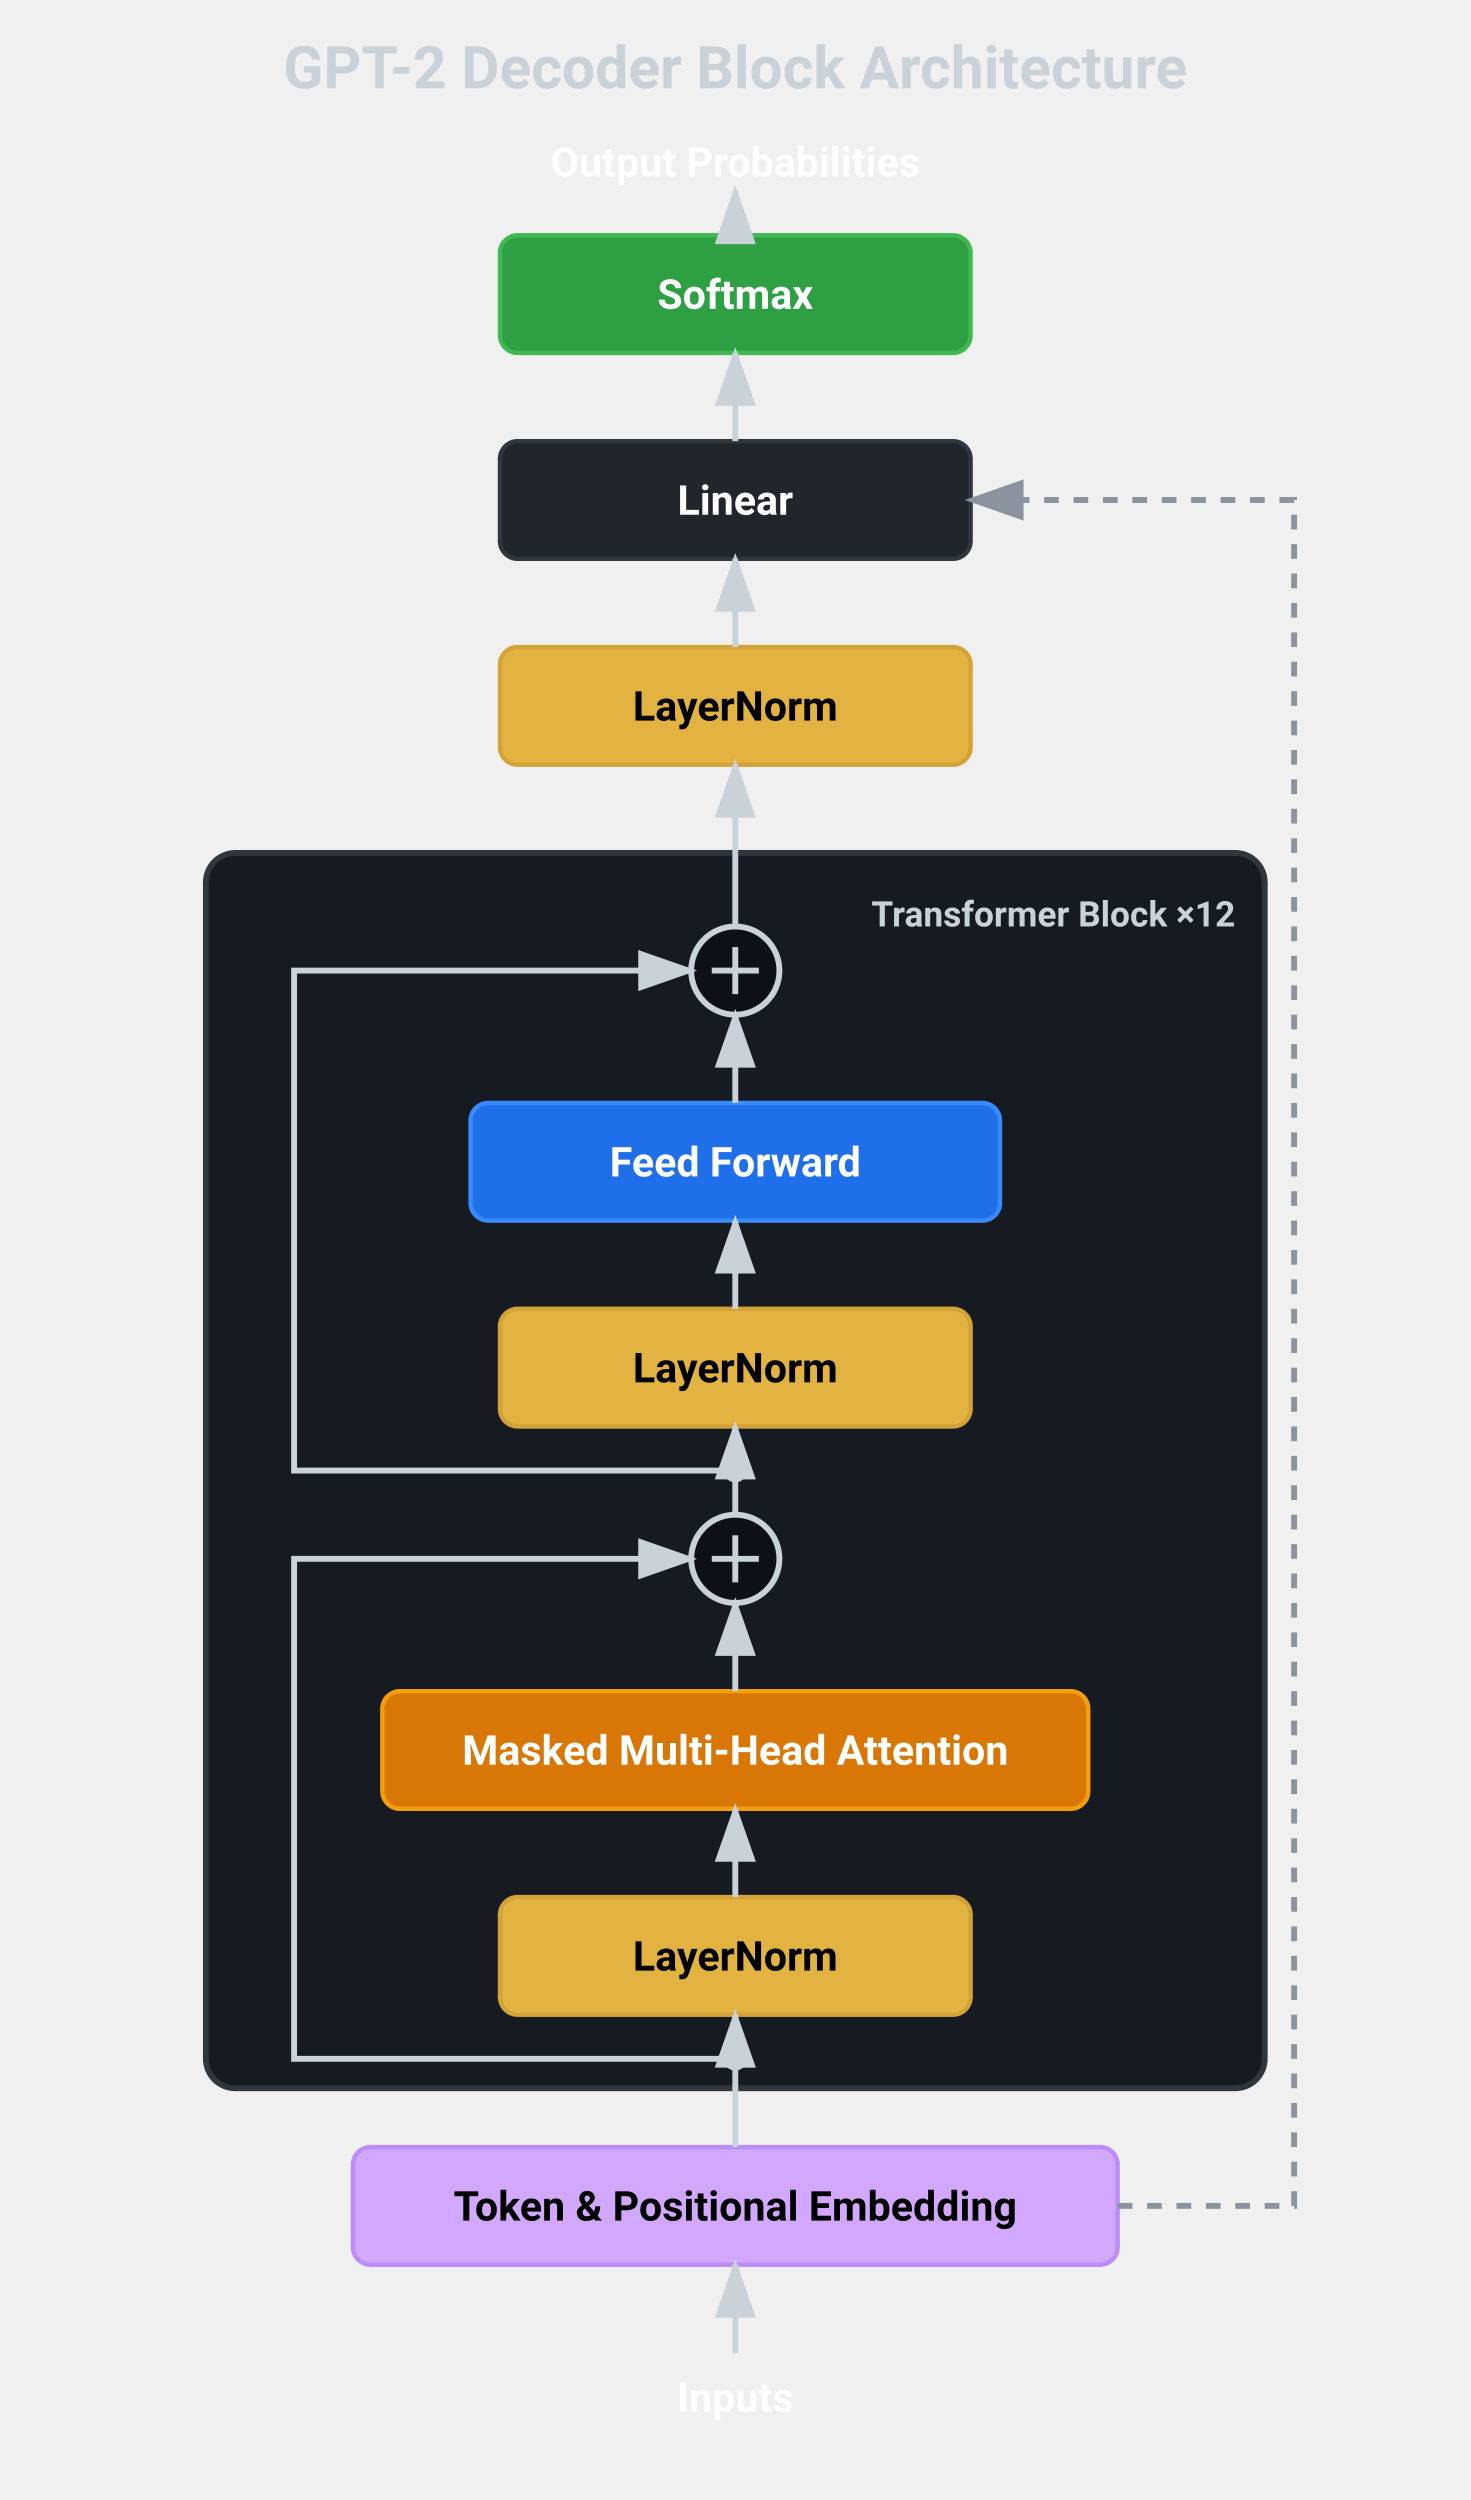
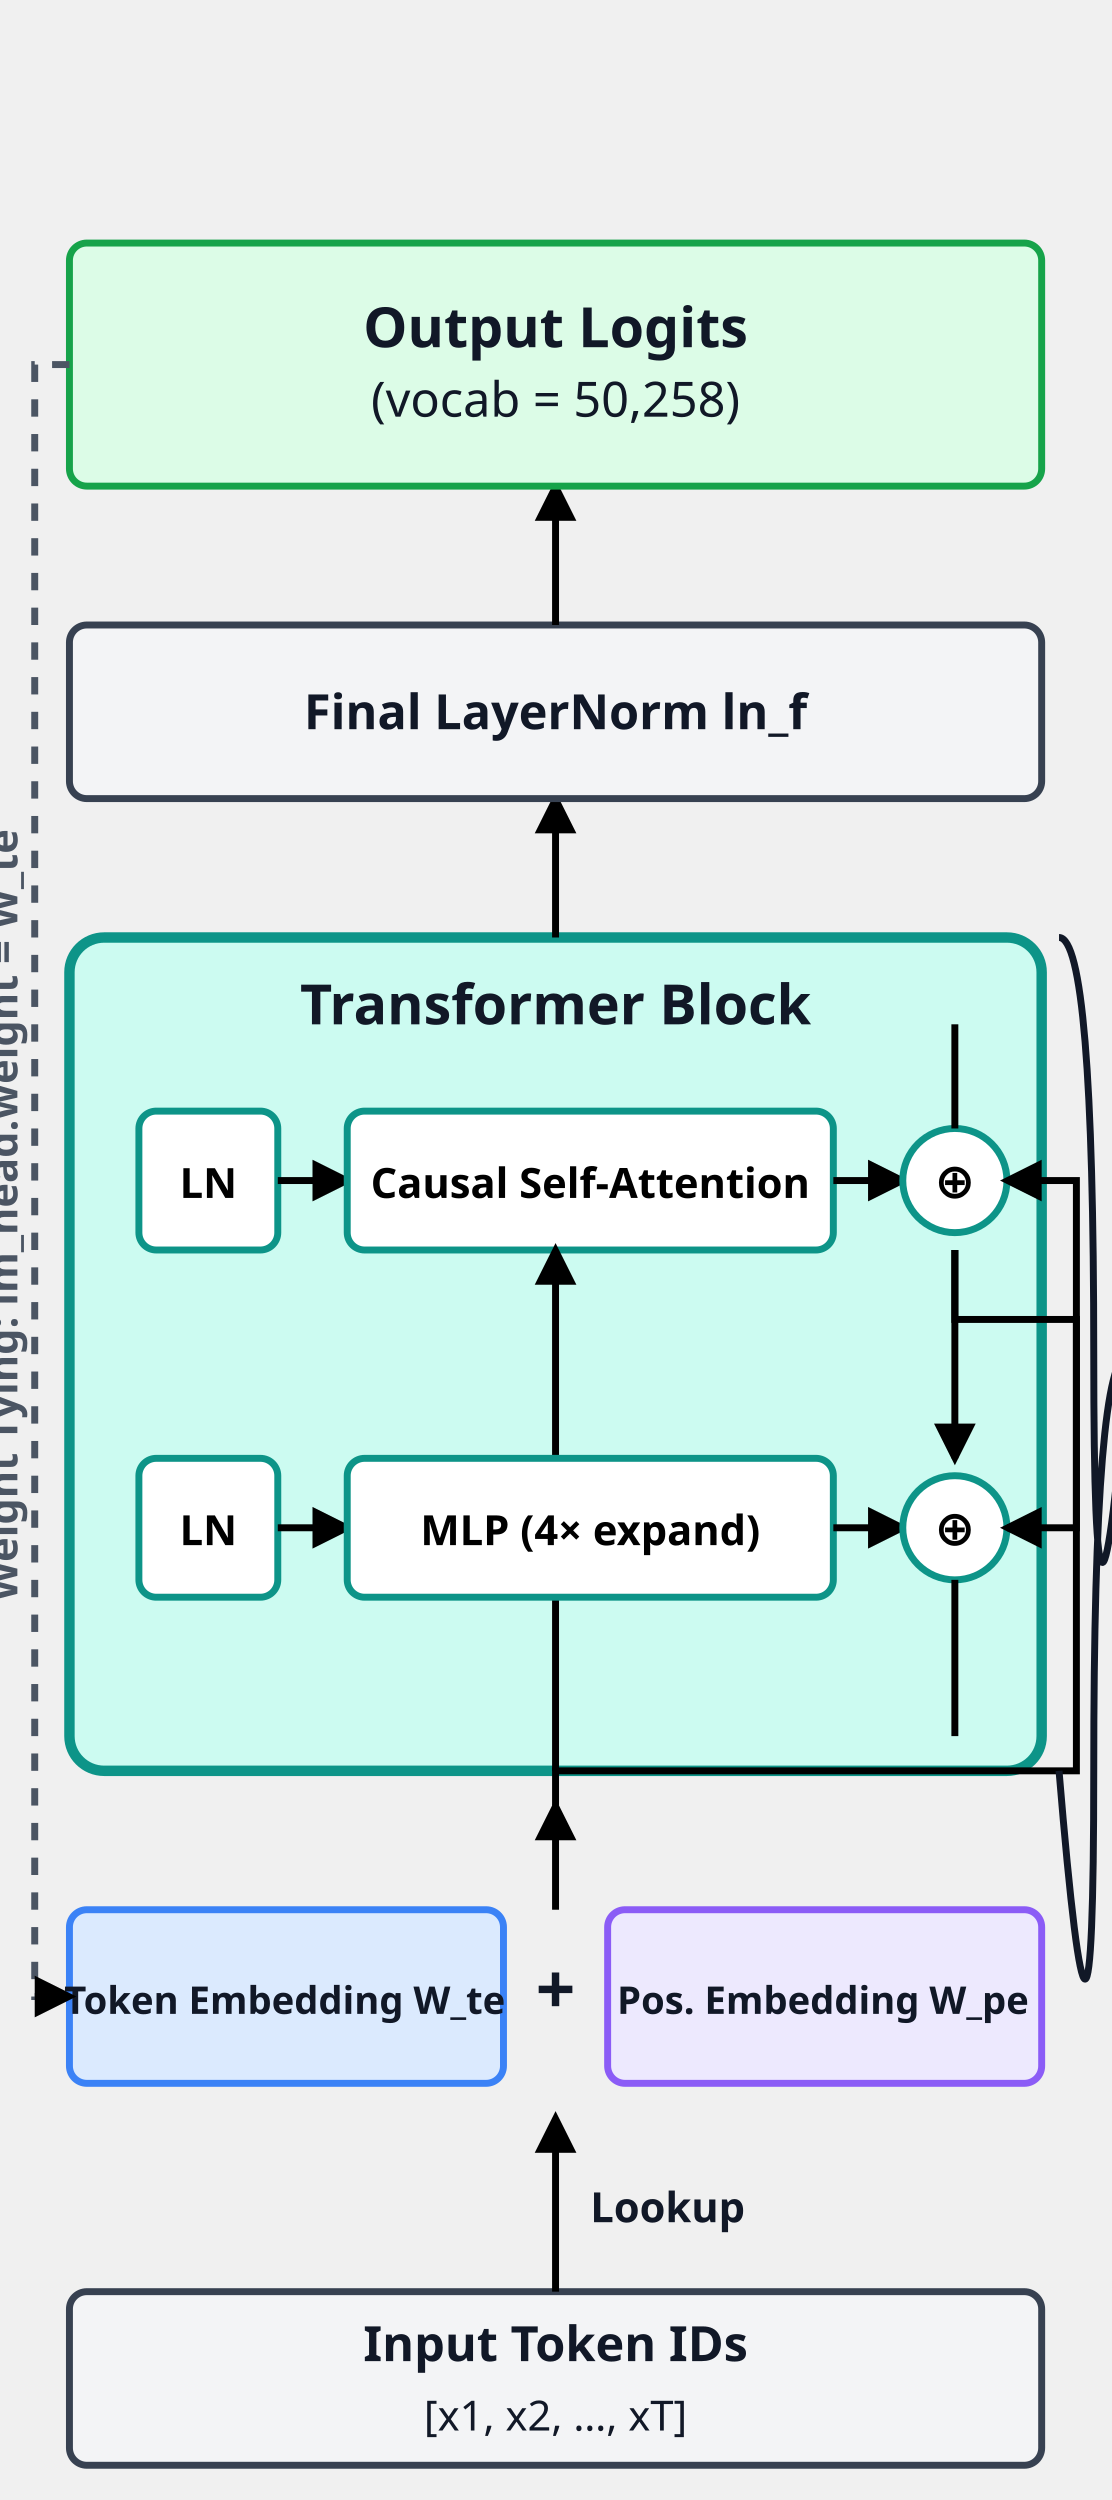
- <svg xmlns="http://www.w3.org/2000/svg" viewBox="0 0 500 850" width="100%" height="100%" style="background-color: #0d1117; font-family: -apple-system, BlinkMacSystemFont, 'Segoe UI', Roboto, Helvetica, Arial, sans-serif;">
-   <style>
-     .title { font-size: 20px; font-weight: bold; fill: #c9d1d9; text-anchor: middle; }
-     .box-text { font-size: 14px; text-anchor: middle; font-weight: 600; }
-     .box-text-dark { font-size: 14px; text-anchor: middle; font-weight: 600; fill: #000000; }
-     .box-text-light { font-size: 14px; text-anchor: middle; font-weight: 600; fill: #ffffff; }
-     .sub-text { font-size: 12px; fill: #8b949e; text-anchor: middle; }
-     .arrow { stroke: #c9d1d9; stroke-width: 2; fill: none; marker-end: url(#arrowhead); }
-     .dashed-arrow { stroke: #8b949e; stroke-width: 2; fill: none; stroke-dasharray: 5,5; marker-end: url(#arrowhead-grey); }
-     .line { stroke: #c9d1d9; stroke-width: 2; fill: none; }
-     .box { stroke-width: 1.5; rx: 6; }
-     .add-circle { fill: #0d1117; stroke: #c9d1d9; stroke-width: 2; }
-   </style>
+ <svg xmlns="http://www.w3.org/2000/svg" viewBox="0 0 320 720" width="320" height="720" style="background-color: white; font-family: sans-serif;">
  <defs>
-     <marker id="arrowhead" markerWidth="10" markerHeight="7" refX="9" refY="3.5" orient="auto">
-       <polygon points="0 0, 10 3.5, 0 7" fill="#c9d1d9" />
-     </marker>
-     <marker id="arrowhead-grey" markerWidth="10" markerHeight="7" refX="9" refY="3.5" orient="auto">
-       <polygon points="0 0, 10 3.5, 0 7" fill="#8b949e" />
+     <marker id="arrow_black" markerWidth="6" markerHeight="6" refX="5" refY="3" orient="auto">
+       <path d="M0,0 L6,3 L0,6 Z" fill="#000000" />
    </marker>
  </defs>
-   <text x="250" y="30" class="title">GPT-2 Decoder Block Architecture</text>
-   <text x="250" y="60" class="box-text-light">Output Probabilities</text>
-   <rect x="170" y="80" width="160" height="40" fill="#2ea043" stroke="#3fb950" class="box" />
-   <text x="250" y="105" class="box-text-light">Softmax</text>
-   <rect x="170" y="150" width="160" height="40" fill="#21262d" stroke="#30363d" class="box" />
-   <text x="250" y="175" class="box-text-light">Linear</text>
-   <rect x="170" y="220" width="160" height="40" fill="#e3b341" stroke="#d4a338" class="box" />
-   <text x="250" y="245" class="box-text-dark">LayerNorm</text>
-   <rect x="70" y="290" width="360" height="420" fill="#161b22" stroke="#30363d" stroke-width="2" rx="10" />
-   <text x="420" y="315" class="sub-text" style="font-weight:bold; fill:#c9d1d9; text-anchor:end;">Transformer Block ×12</text>
-   <circle cx="250" cy="330" r="15" class="add-circle" />
-   <line x1="242" y1="330" x2="258" y2="330" class="line" />
-   <line x1="250" y1="322" x2="250" y2="338" class="line" />
-   <rect x="160" y="375" width="180" height="40" fill="#1f6feb" stroke="#388bfd" class="box" />
-   <text x="250" y="400" class="box-text-light">Feed Forward</text>
-   <rect x="170" y="445" width="160" height="40" fill="#e3b341" stroke="#d4a338" class="box" />
-   <text x="250" y="470" class="box-text-dark">LayerNorm</text>
-   <circle cx="250" cy="530" r="15" class="add-circle" />
-   <line x1="242" y1="530" x2="258" y2="530" class="line" />
-   <line x1="250" y1="522" x2="250" y2="538" class="line" />
-   <rect x="130" y="575" width="240" height="40" fill="#d97706" stroke="#f59e0b" class="box" />
-   <text x="250" y="600" class="box-text-light">Masked Multi-Head Attention</text>
-   <rect x="170" y="645" width="160" height="40" fill="#e3b341" stroke="#d4a338" class="box" />
-   <text x="250" y="670" class="box-text-dark">LayerNorm</text>
-   <rect x="120" y="730" width="260" height="40" fill="#d2a8ff" stroke="#bc8cff" class="box" />
-   <text x="250" y="755" class="box-text-dark">Token &amp; Positional Embedding</text>
-   <text x="250" y="820" class="box-text-light">Inputs</text>
-   <line x1="250" y1="800" x2="250" y2="770" class="arrow" />
-   <line x1="250" y1="730" x2="250" y2="700" class="line" />
-   <circle cx="250" cy="700" r="4" fill="#c9d1d9" />
-   <path d="M 250 700 L 100 700 L 100 530 L 235 530" class="arrow" />
-   <line x1="250" y1="700" x2="250" y2="685" class="arrow" />
-   <line x1="250" y1="645" x2="250" y2="615" class="arrow" />
-   <line x1="250" y1="575" x2="250" y2="545" class="arrow" />
-   <line x1="250" y1="515" x2="250" y2="500" class="line" />
-   <circle cx="250" cy="500" r="4" fill="#c9d1d9" />
-   <path d="M 250 500 L 100 500 L 100 330 L 235 330" class="arrow" />
-   <line x1="250" y1="500" x2="250" y2="485" class="arrow" />
-   <line x1="250" y1="445" x2="250" y2="415" class="arrow" />
-   <line x1="250" y1="375" x2="250" y2="345" class="arrow" />
-   <line x1="250" y1="315" x2="250" y2="260" class="arrow" />
-   <line x1="250" y1="220" x2="250" y2="190" class="arrow" />
-   <line x1="250" y1="150" x2="250" y2="120" class="arrow" />
-   <line x1="250" y1="80" x2="250" y2="65" class="arrow" />
-   <path d="M 380 750 L 440 750 L 440 170 L 330 170" class="dashed-arrow" />
-   <text x="450" y="460" class="sub-text" style="transform: rotate(-90deg); transform-origin: 450px 460px;">Weight Tying: lm_head.weight = W_te</text>
+   <g transform="translate(20, 0)">
+     <rect x="0" y="660" width="280" height="50" rx="5" fill="#F3F4F6" stroke="#374151" stroke-width="2" />
+     <text x="140" y="680" font-size="14" font-weight="bold" text-anchor="middle" fill="#111827">Input Token IDs</text>
+     <text x="140" y="700" font-size="12" text-anchor="middle" fill="#111827">[x1, x2, …, xT]</text>
+     <line x1="140" y1="660" x2="140" y2="610" stroke="#000" stroke-width="2" marker-end="url(#arrow_black)" />
+     <text x="150" y="640" font-size="12" font-weight="bold" fill="#111827">Lookup</text>
+     <rect x="0" y="550" width="125" height="50" rx="5" fill="#DBEAFE" stroke="#3B82F6" stroke-width="2" />
+     <text x="62" y="580" font-size="11" font-weight="bold" text-anchor="middle" fill="#111827">Token Embedding W_te</text>
+     <text x="140" y="580" font-size="20" font-weight="bold" text-anchor="middle" fill="#111827">+</text>
+     <rect x="155" y="550" width="125" height="50" rx="5" fill="#EDE9FE" stroke="#8B5CF6" stroke-width="2" />
+     <text x="217" y="580" font-size="11" font-weight="bold" text-anchor="middle" fill="#111827">Pos. Embedding W_pe</text>
+     <line x1="140" y1="550" x2="140" y2="520" stroke="#000" stroke-width="2" marker-end="url(#arrow_black)" />
+     <rect x="0" y="270" width="280" height="240" rx="10" fill="#CCFBF1" stroke="#0D9488" stroke-width="3" />
+     <text x="140" y="295" font-size="16" font-weight="bold" text-anchor="middle" fill="#111827">Transformer Block</text>
+     <rect x="20" y="320" width="40" height="40" rx="5" fill="#fff" stroke="#0D9488" stroke-width="2" />
+     <text x="40" y="345" font-size="12" font-weight="bold" text-anchor="middle">LN</text>
+     <line x1="60" y1="340" x2="80" y2="340" stroke="#000" stroke-width="2" marker-end="url(#arrow_black)" />
+     <rect x="80" y="320" width="140" height="40" rx="5" fill="#fff" stroke="#0D9488" stroke-width="2" />
+     <text x="150" y="345" font-size="12" font-weight="bold" text-anchor="middle">Causal Self-Attention</text>
+     <line x1="220" y1="340" x2="240" y2="340" stroke="#000" stroke-width="2" marker-end="url(#arrow_black)" />
+     <circle cx="255" cy="340" r="15" fill="#fff" stroke="#0D9488" stroke-width="2" />
+     <text x="255" y="345" font-size="14" font-weight="bold" text-anchor="middle">⊕</text>
+     <path d="M 140 520 L 140 510 L 290 510 L 290 340 L 270 340" fill="none" stroke="#000" stroke-width="2" marker-end="url(#arrow_black)" />
+     <line x1="140" y1="510" x2="140" y2="360" stroke="#000" stroke-width="2" marker-end="url(#arrow_black)" />
+     <line x1="255" y1="325" x2="255" y2="295" stroke="#000" stroke-width="2" />
+     <rect x="20" y="420" width="40" height="40" rx="5" fill="#fff" stroke="#0D9488" stroke-width="2" />
+     <text x="40" y="445" font-size="12" font-weight="bold" text-anchor="middle">LN</text>
+     <line x1="60" y1="440" x2="80" y2="440" stroke="#000" stroke-width="2" marker-end="url(#arrow_black)" />
+     <rect x="80" y="420" width="140" height="40" rx="5" fill="#fff" stroke="#0D9488" stroke-width="2" />
+     <text x="150" y="445" font-size="12" font-weight="bold" text-anchor="middle">MLP (4× expand)</text>
+     <line x1="220" y1="440" x2="240" y2="440" stroke="#000" stroke-width="2" marker-end="url(#arrow_black)" />
+     <circle cx="255" cy="440" r="15" fill="#fff" stroke="#0D9488" stroke-width="2" />
+     <text x="255" y="445" font-size="14" font-weight="bold" text-anchor="middle">⊕</text>
+     <path d="M 255 360 L 255 380 L 290 380 L 290 440 L 270 440" fill="none" stroke="#000" stroke-width="2" marker-end="url(#arrow_black)" />
+     <line x1="255" y1="360" x2="255" y2="420" stroke="#000" stroke-width="2" marker-end="url(#arrow_black)" />
+     <line x1="255" y1="455" x2="255" y2="500" stroke="#000" stroke-width="2" />
+     <path d="M 285 270 Q 295 270 295 390 T 305 390 Q 295 390 295 510 T 285 510" fill="none" stroke="#111827" stroke-width="2" />
+     <text x="315" y="395" font-size="16" font-weight="bold" fill="#111827">× 12</text>
+     <line x1="140" y1="270" x2="140" y2="230" stroke="#000" stroke-width="2" marker-end="url(#arrow_black)" />
+     <rect x="0" y="180" width="280" height="50" rx="5" fill="#F3F4F6" stroke="#374151" stroke-width="2" />
+     <text x="140" y="210" font-size="14" font-weight="bold" text-anchor="middle" fill="#111827">Final LayerNorm  ln_f</text>
+     <line x1="140" y1="180" x2="140" y2="140" stroke="#000" stroke-width="2" marker-end="url(#arrow_black)" />
+     <rect x="0" y="70" width="280" height="70" rx="5" fill="#DCFCE7" stroke="#16A34A" stroke-width="2" />
+     <text x="140" y="100" font-size="16" font-weight="bold" text-anchor="middle" fill="#111827">Output Logits</text>
+     <text x="140" y="120" font-size="14" text-anchor="middle" fill="#111827">(vocab = 50,258)</text>
+     <path d="M 0 105 L -10 105 L -10 575 L 0 575" fill="none" stroke="#4B5563" stroke-width="2" stroke-dasharray="5,5" marker-end="url(#arrow_black)" />
+     <text x="-15" y="350" font-size="12" font-weight="bold" fill="#4B5563" transform="rotate(-90 -15 350)" text-anchor="middle">Weight Tying: lm_head.weight = W_te</text>
+   </g>
</svg>
